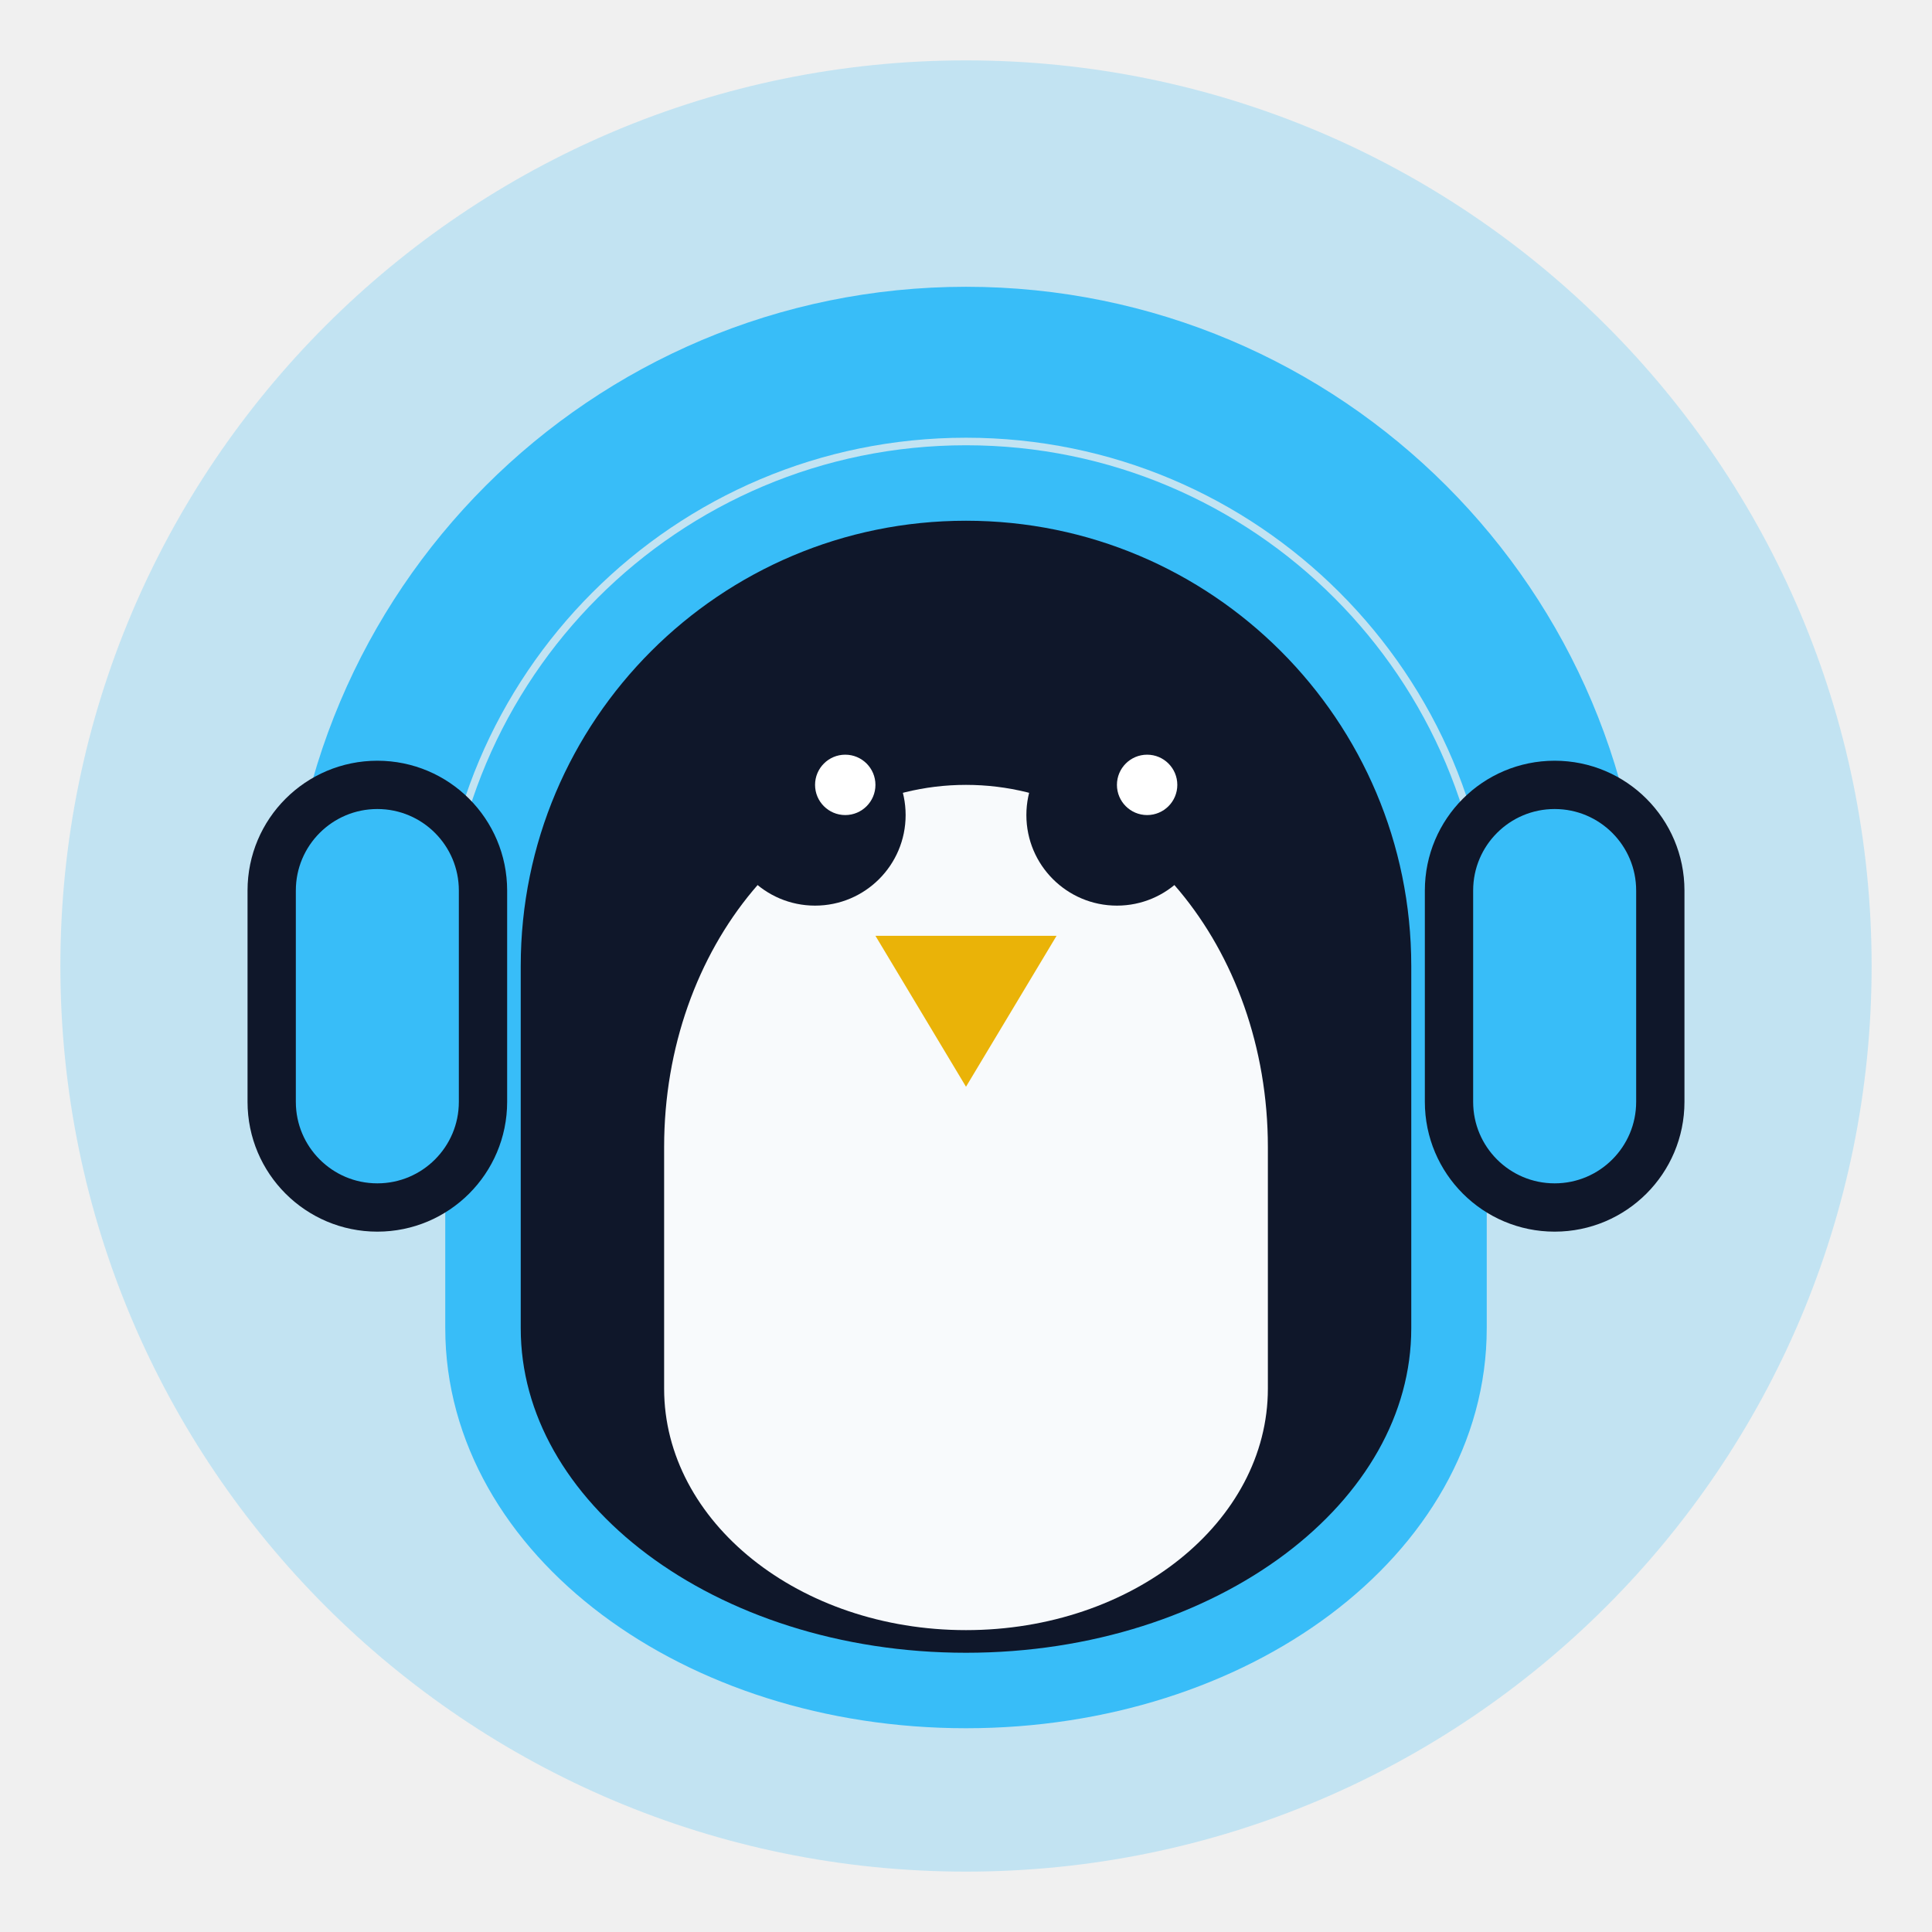
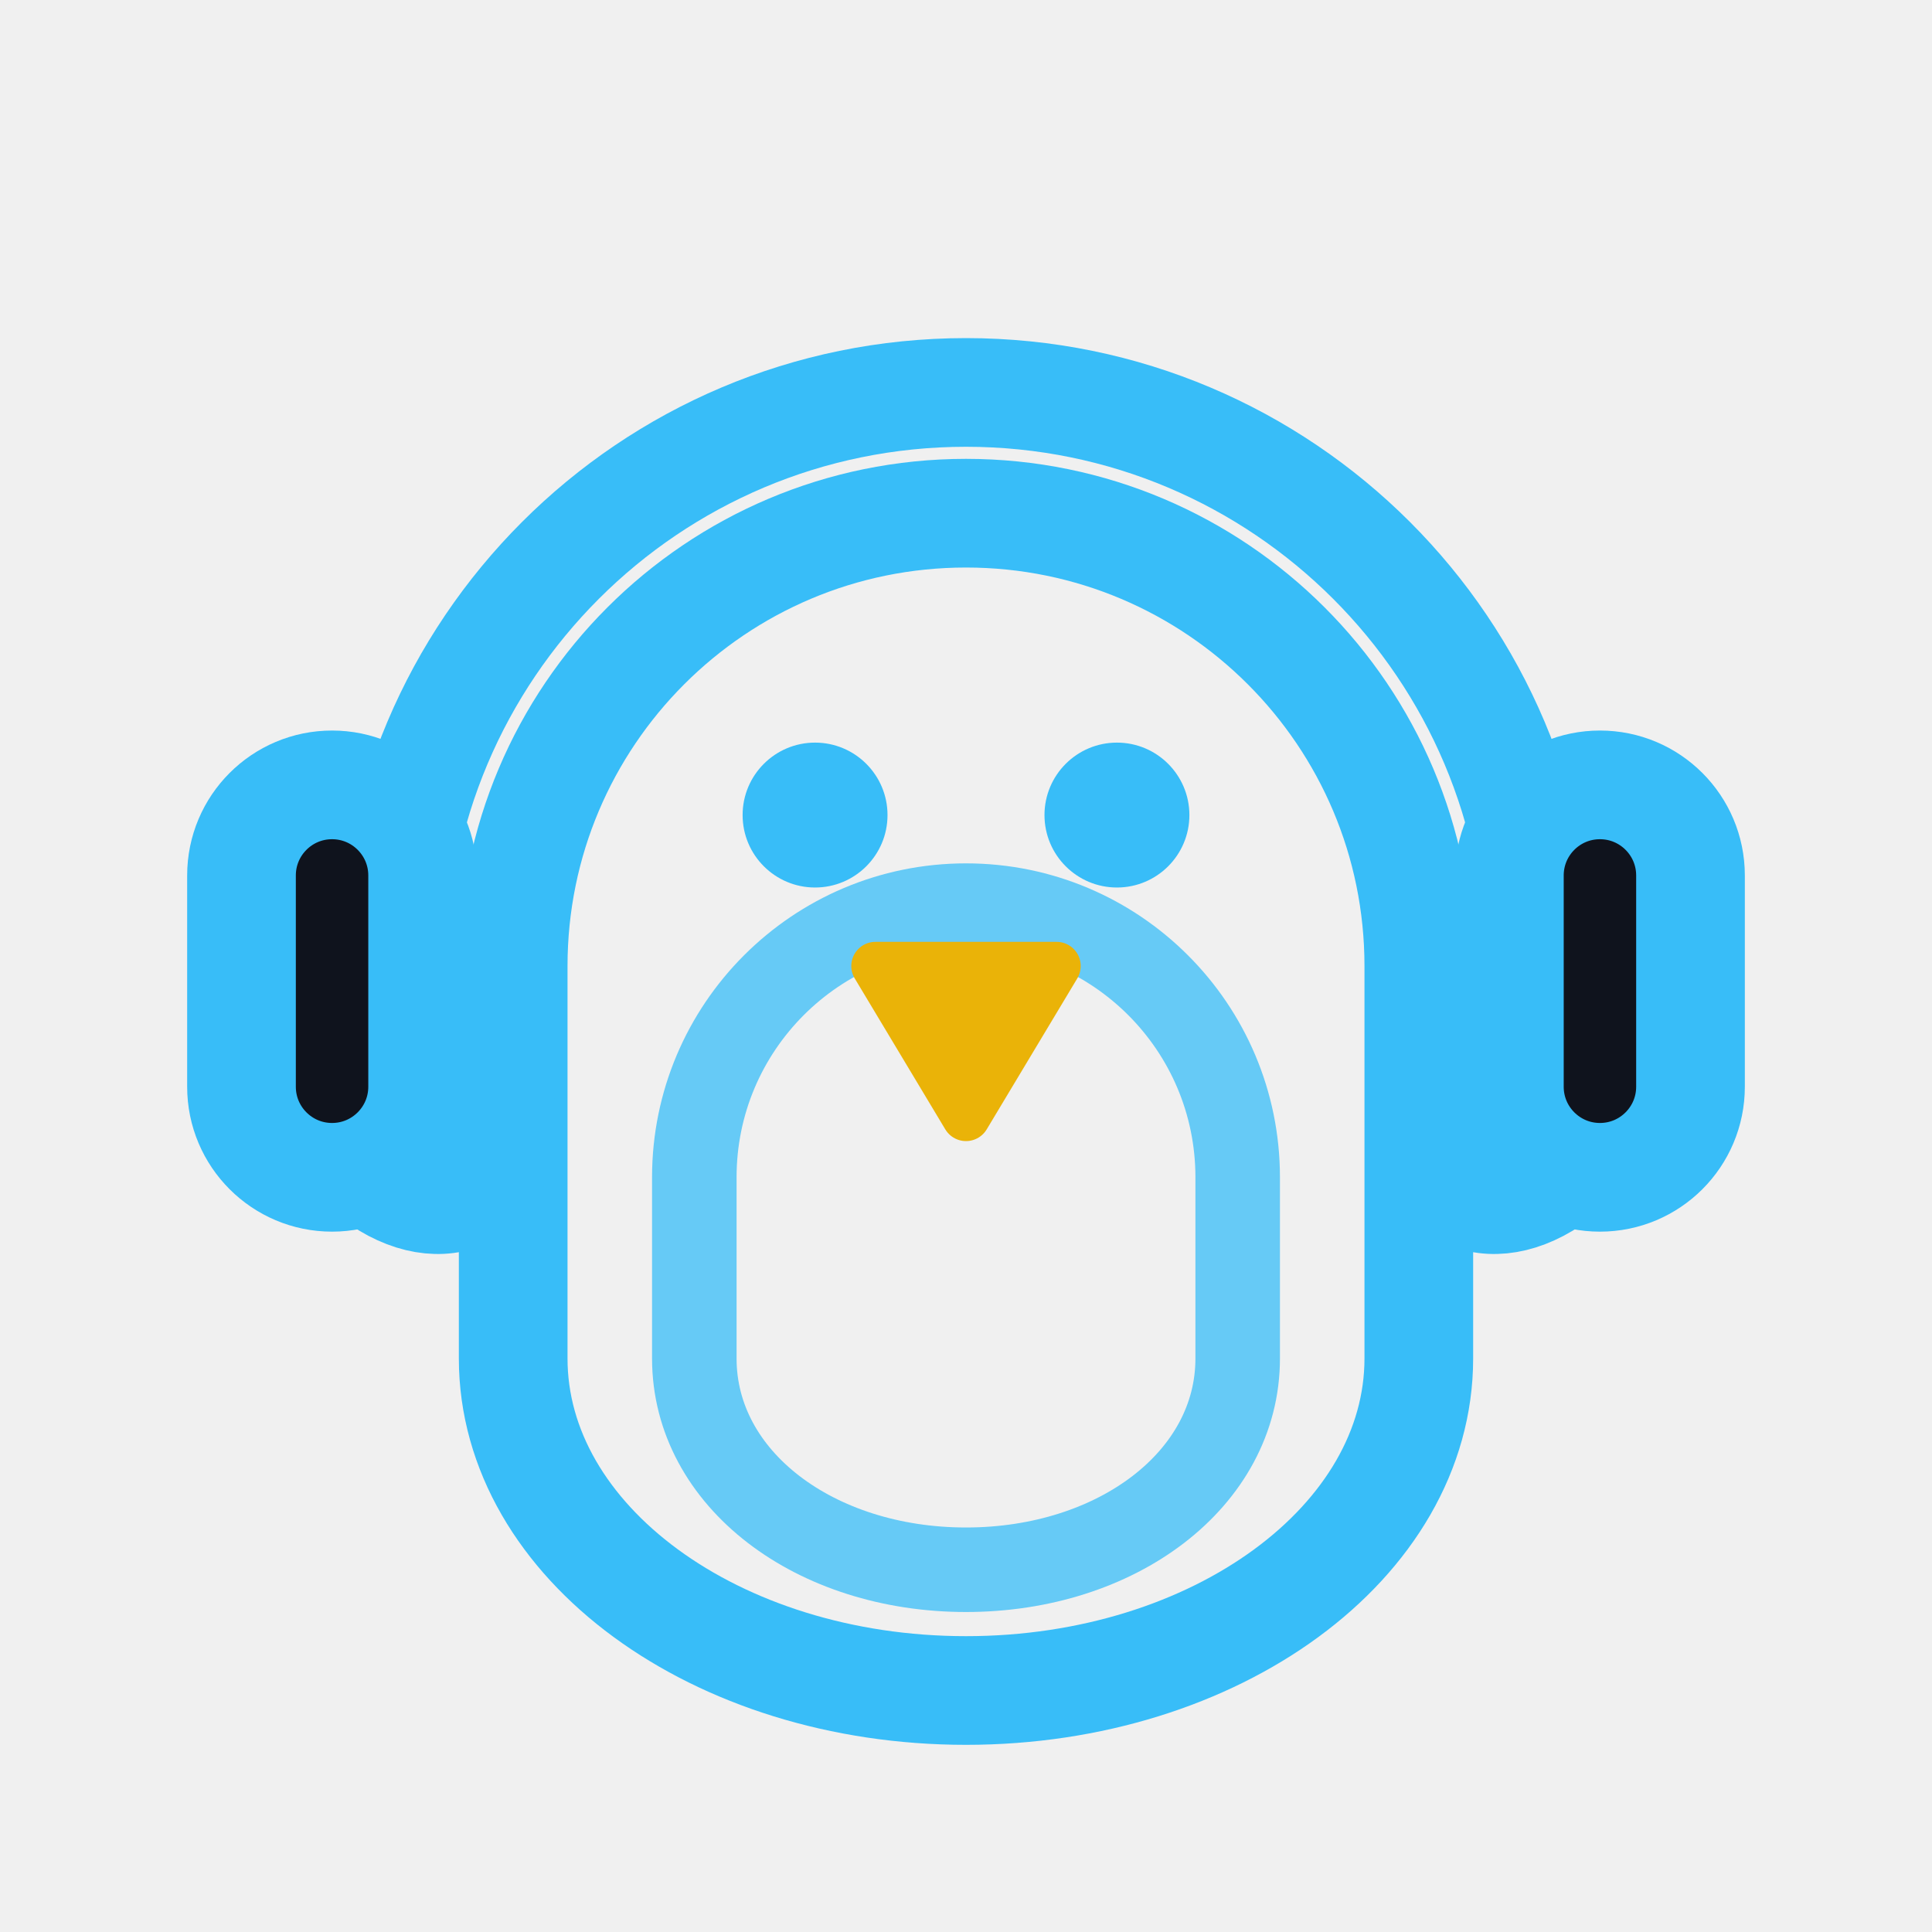
<svg xmlns="http://www.w3.org/2000/svg" width="32" height="32" viewBox="0 0 32 32" fill="none">
-   <circle cx="16" cy="16" r="15" fill="#38bdf8" opacity="0.25" />
-   <path d="M6 16C6 10.477 10.477 6 16 6C21.523 6 26 10.477 26 16" stroke="#38bdf8" stroke-width="2.5" stroke-linecap="round" />
-   <path d="M16 8C11.582 8 8 11.582 8 16V22C8 25.314 11.582 28 16 28C20.418 28 24 25.314 24 22V16C24 11.582 20.418 8 16 8Z" fill="#0f172a" stroke="#38bdf8" stroke-width="1.25" />
-   <path d="M16 13C13.239 13 11 15.686 11 19V23C11 25.209 13.239 27 16 27C18.761 27 21 25.209 21 23V19C21 15.686 18.761 13 16 13Z" fill="#f8fafc" />
-   <circle cx="13.5" cy="13.5" r="1.5" fill="#0f172a" />
-   <circle cx="14" cy="13" r="0.5" fill="#ffffff" />
-   <circle cx="18.5" cy="13.5" r="1.5" fill="#0f172a" />
-   <circle cx="19" cy="13" r="0.5" fill="#ffffff" />
-   <path d="M14.5 15.5L17.5 15.5L16 18Z" fill="#eab308" />
-   <rect x="4.5" y="13" width="3.5" height="7" rx="1.75" fill="#38bdf8" stroke="#0f172a" stroke-width="0.8" />
-   <rect x="24" y="13" width="3.5" height="7" rx="1.75" fill="#38bdf8" stroke="#0f172a" stroke-width="0.8" />
+   <path d="M6.5 16C6.5 10.753 10.753 6.5 16 6.5C21.247 6.5 25.5 10.753 25.5 16" stroke="#38bdf8" stroke-width="1.8" stroke-linecap="round" />
+   <rect x="4" y="13" width="3" height="6.5" rx="1.5" stroke="#38bdf8" stroke-width="1.8" fill="#0f131d" />
+   <rect x="25" y="13" width="3" height="6.5" rx="1.5" stroke="#38bdf8" stroke-width="1.8" fill="#0f131d" />
+   <path d="M16 8.5C11.858 8.5 8.5 11.858 8.5 16V22.5C8.5 25.538 11.858 28 16 28C20.142 28 23.5 25.538 23.5 22.5V16C23.5 11.858 20.142 8.5 16 8.5Z" stroke="#38bdf8" stroke-width="1.8" stroke-linejoin="round" />
+   <path d="M11.5 22.5V19.5C11.5 17.015 13.515 15 16 15C18.485 15 20.5 17.015 20.5 19.5V22.5C20.5 24.5 18.5 26 16 26C13.5 26 11.5 24.5 11.5 22.5Z" stroke="#38bdf8" stroke-width="1.4" stroke-opacity="0.75" />
+   <circle cx="13.5" cy="13.5" r="1.2" fill="#38bdf8" />
+   <circle cx="18.5" cy="13.5" r="1.2" fill="#38bdf8" />
+   <path d="M14.5 16L17.5 16L16 18.5Z" fill="#eab308" stroke="#eab308" stroke-width="0.8" stroke-linejoin="round" />
+   <path d="M6 19.5C7.2 20.5 8.5 20 8.5 18.5" stroke="#38bdf8" stroke-width="1.5" stroke-linecap="round" />
+   <path d="M26 19.5C24.8 20.5 23.5 20 23.5 18.5" stroke="#38bdf8" stroke-width="1.5" stroke-linecap="round" />
</svg>
